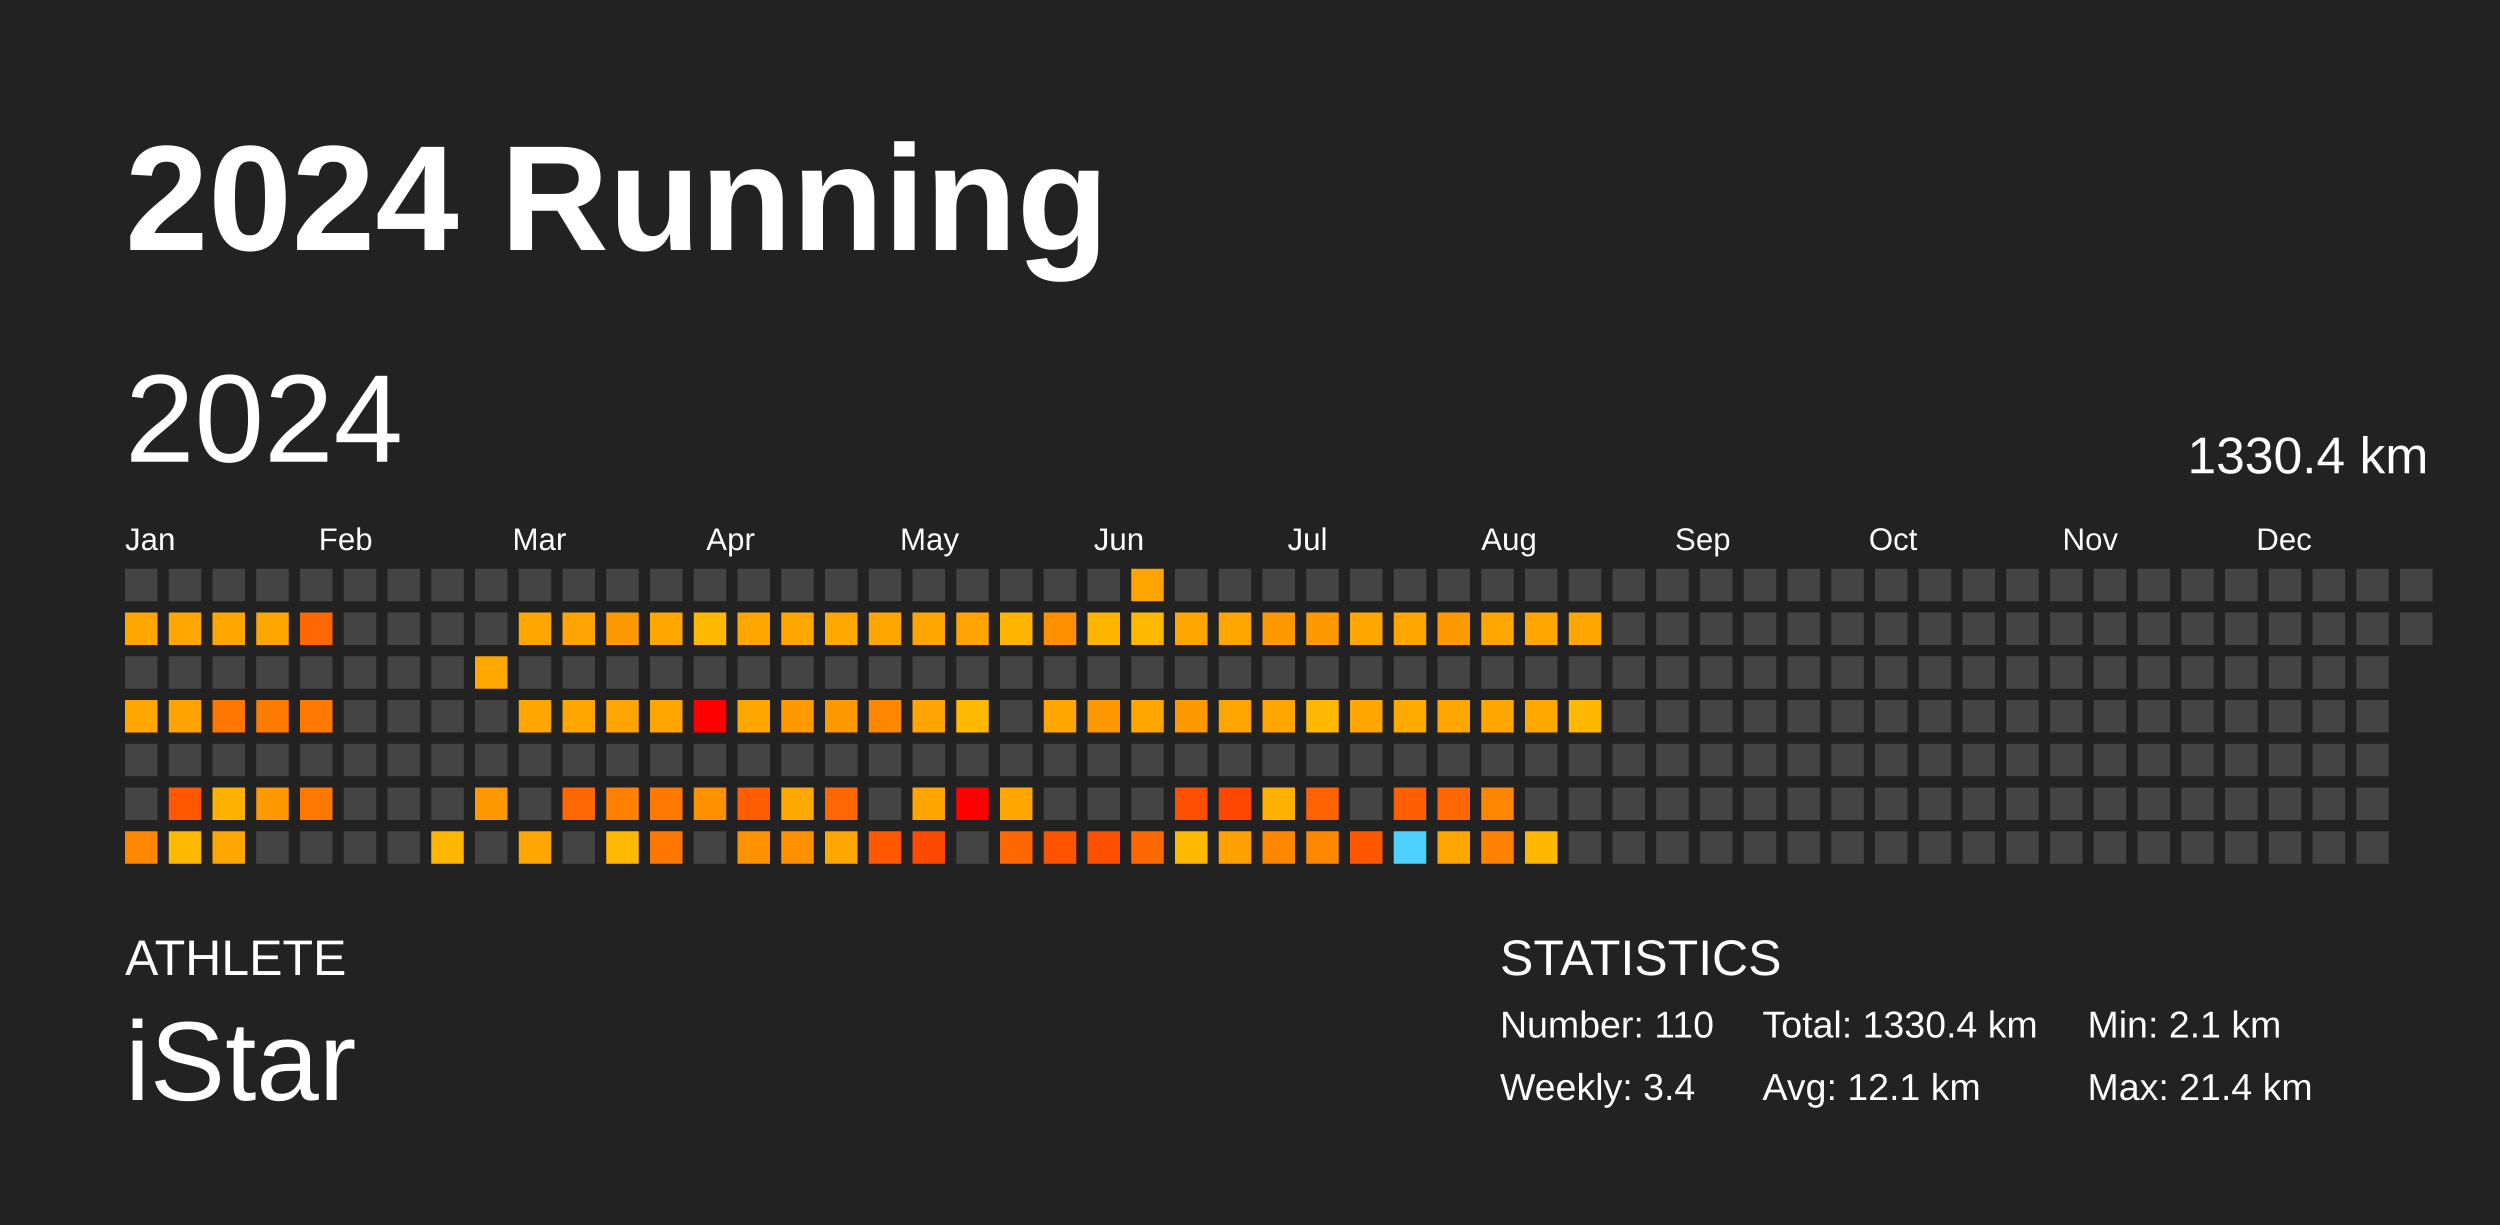
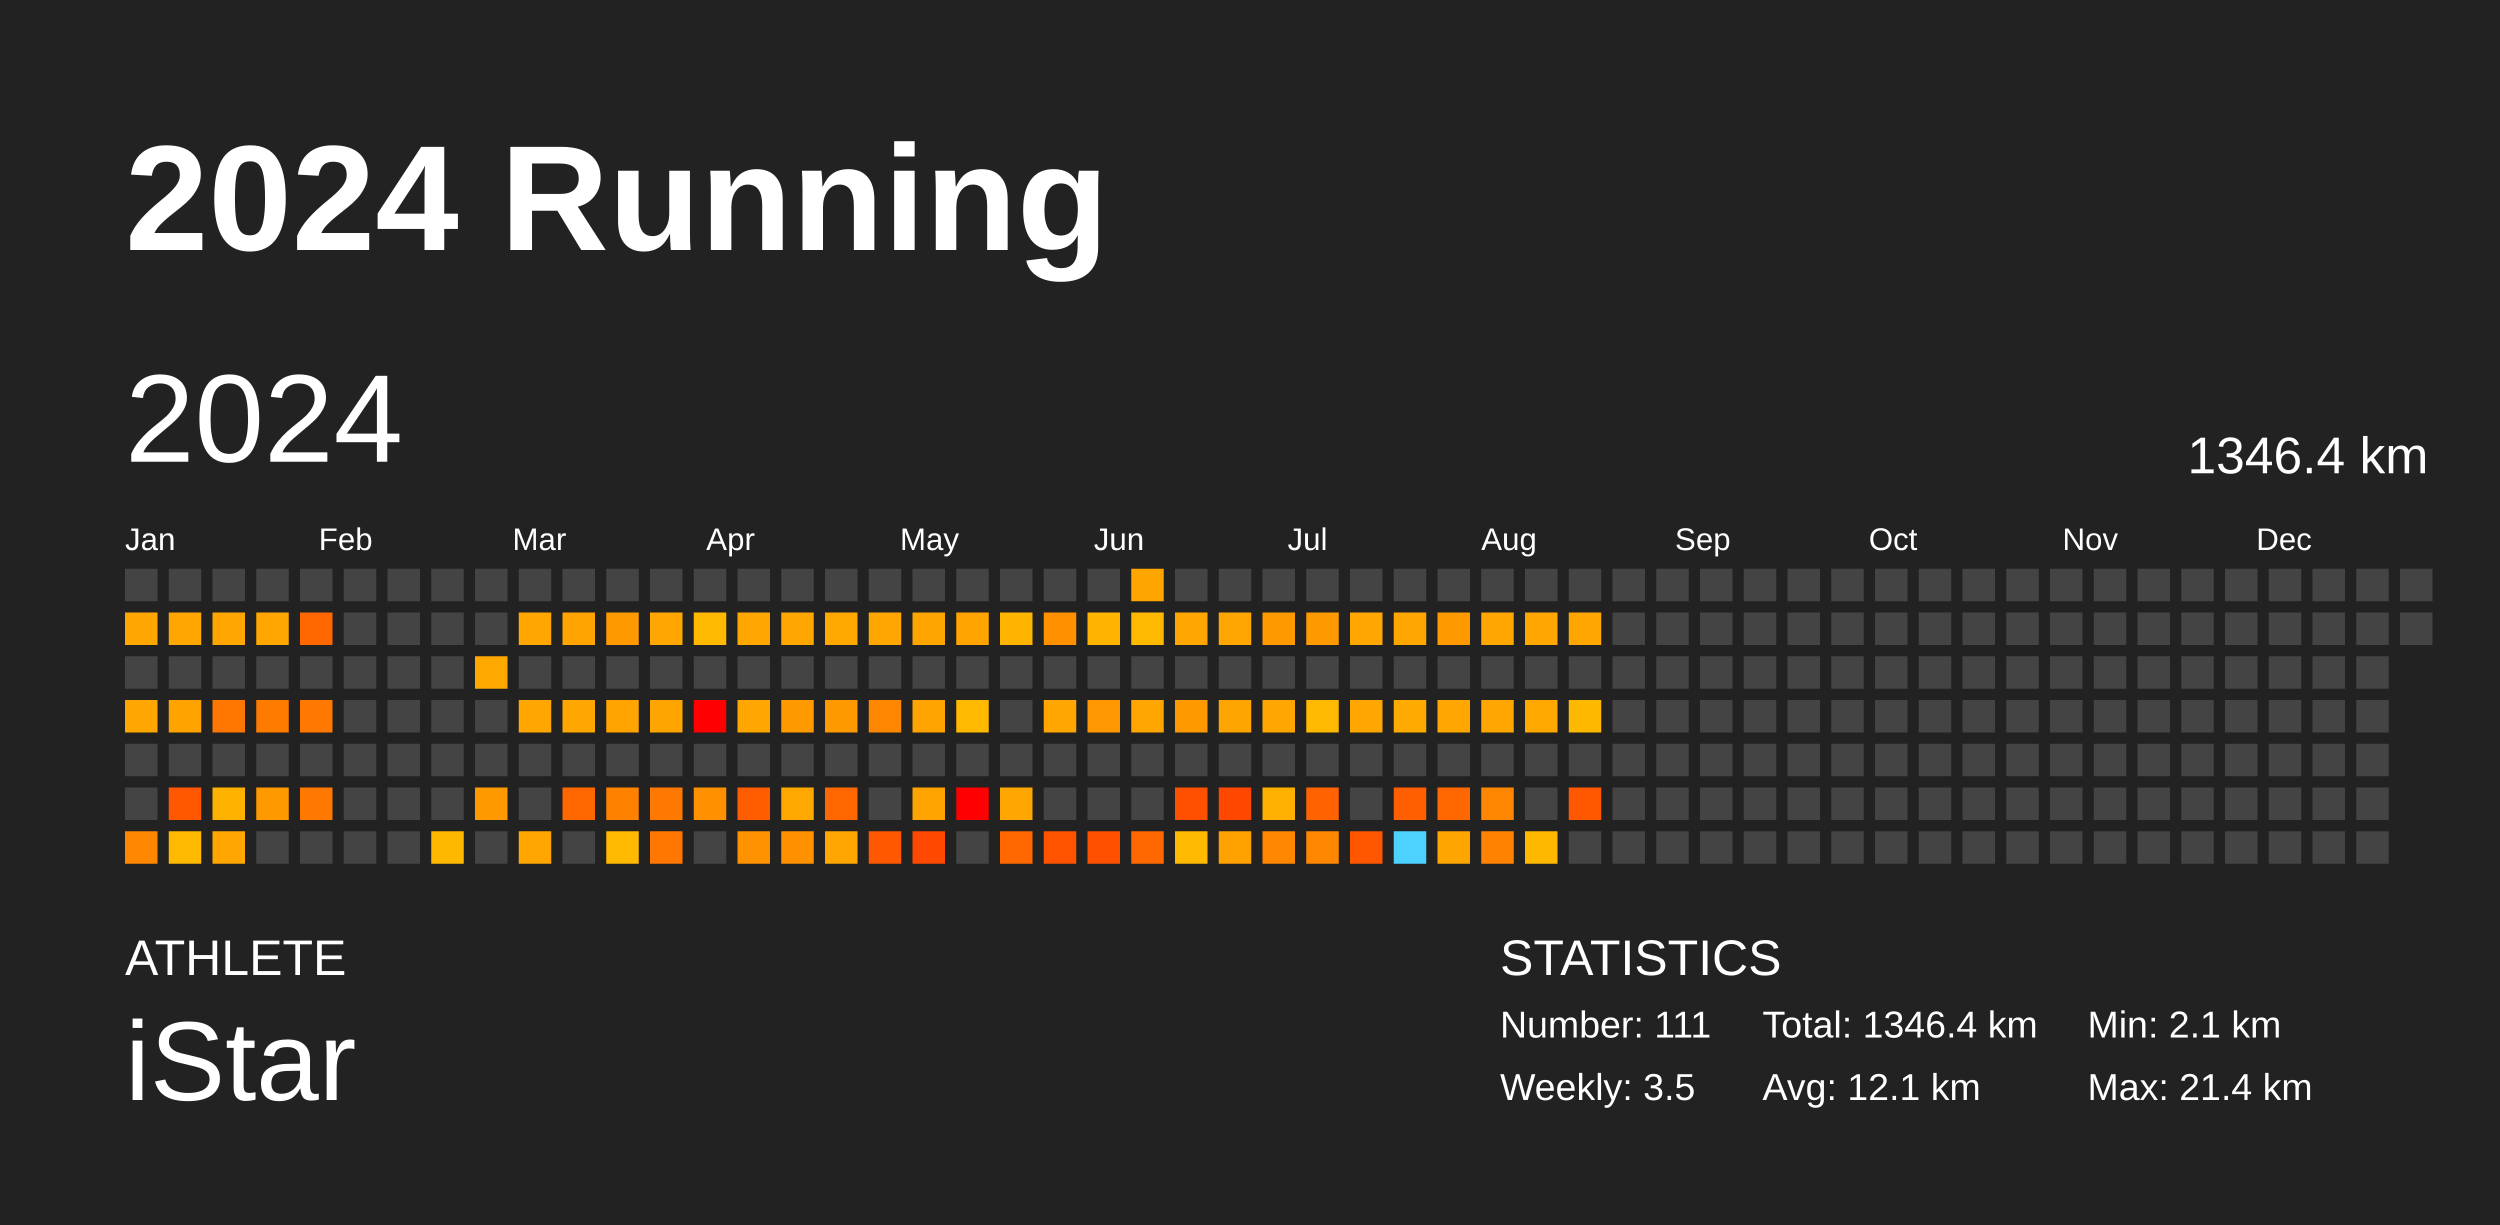
<svg xmlns="http://www.w3.org/2000/svg" baseProfile="full" height="98mm" version="1.1" viewBox="0,0,200,98" width="200mm">
  <defs />
  <rect fill="#222222" height="98" width="200" x="0" y="0" />
  <text fill="#FFFFFF" style="font-size:12px; font-family:Arial; font-weight:bold;" x="10" y="20">2024 Running</text>
  <text fill="#FFFFFF" style="font-size:4px; font-family:Arial" x="10" y="78">ATHLETE</text>
  <text fill="#FFFFFF" style="font-size:9px; font-family:Arial" x="10" y="88">iStar</text>
  <text fill="#FFFFFF" style="font-size:4px; font-family:Arial" x="120" y="78">STATISTICS</text>
-   <text fill="#FFFFFF" style="font-size:3px; font-family:Arial" x="120" y="83">Number: 110</text>
-   <text fill="#FFFFFF" style="font-size:3px; font-family:Arial" x="120" y="88">Weekly: 3.4</text>
-   <text fill="#FFFFFF" style="font-size:3px; font-family:Arial" x="141" y="83">Total: 1330.4 km</text>
+   <text fill="#FFFFFF" style="font-size:3px; font-family:Arial" x="120" y="83">Number: 111</text>
+   <text fill="#FFFFFF" style="font-size:3px; font-family:Arial" x="120" y="88">Weekly: 3.5</text>
+   <text fill="#FFFFFF" style="font-size:3px; font-family:Arial" x="141" y="83">Total: 1346.4 km</text>
  <text fill="#FFFFFF" style="font-size:3px; font-family:Arial" x="141" y="88">Avg: 12.1 km</text>
  <text fill="#FFFFFF" style="font-size:3px; font-family:Arial" x="167" y="83">Min: 2.1 km</text>
  <text fill="#FFFFFF" style="font-size:3px; font-family:Arial" x="167" y="88">Max: 21.4 km</text>
  <text dominant-baseline="hanging" fill="#FFFFFF" style="font-size:10.0px; font-family:Arial;" x="10" y="30">2024</text>
-   <text dominant-baseline="hanging" fill="#FFFFFF" style="font-size:4.125px; font-family:Arial;" x="175" y="35">1330.4 km</text>
+   <text dominant-baseline="hanging" fill="#FFFFFF" style="font-size:4.125px; font-family:Arial;" x="175" y="35">1346.4 km</text>
  <text fill="#FFFFFF" style="font-size:2.5px; font-family:Arial" x="10.0" y="44">Jan</text>
  <text fill="#FFFFFF" style="font-size:2.5px; font-family:Arial" x="25.5" y="44">Feb</text>
  <text fill="#FFFFFF" style="font-size:2.5px; font-family:Arial" x="41.0" y="44">Mar</text>
  <text fill="#FFFFFF" style="font-size:2.5px; font-family:Arial" x="56.5" y="44">Apr</text>
  <text fill="#FFFFFF" style="font-size:2.5px; font-family:Arial" x="72.0" y="44">May</text>
  <text fill="#FFFFFF" style="font-size:2.5px; font-family:Arial" x="87.5" y="44">Jun</text>
  <text fill="#FFFFFF" style="font-size:2.5px; font-family:Arial" x="103.0" y="44">Jul</text>
  <text fill="#FFFFFF" style="font-size:2.5px; font-family:Arial" x="118.5" y="44">Aug</text>
  <text fill="#FFFFFF" style="font-size:2.5px; font-family:Arial" x="134.0" y="44">Sep</text>
  <text fill="#FFFFFF" style="font-size:2.5px; font-family:Arial" x="149.5" y="44">Oct</text>
  <text fill="#FFFFFF" style="font-size:2.5px; font-family:Arial" x="165.0" y="44">Nov</text>
  <text fill="#FFFFFF" style="font-size:2.5px; font-family:Arial" x="180.5" y="44">Dec</text>
  <rect fill="#444444" height="2.6" width="2.6" x="10.0" y="45.5" />
  <rect fill="#ffa700" height="2.6" width="2.6" x="10.0" y="49.0" />
  <rect fill="#444444" height="2.6" width="2.6" x="10.0" y="52.5" />
  <rect fill="#ffa700" height="2.6" width="2.6" x="10.0" y="56.0" />
  <rect fill="#444444" height="2.6" width="2.6" x="10.0" y="59.5" />
  <rect fill="#444444" height="2.6" width="2.6" x="10.0" y="63.0" />
  <rect fill="#ff8700" height="2.6" width="2.6" x="10.0" y="66.5" />
  <rect fill="#444444" height="2.6" width="2.6" x="13.5" y="45.5" />
  <rect fill="#ffa700" height="2.6" width="2.6" x="13.5" y="49.0" />
  <rect fill="#444444" height="2.6" width="2.6" x="13.5" y="52.5" />
  <rect fill="#ffa300" height="2.6" width="2.6" x="13.5" y="56.0" />
  <rect fill="#444444" height="2.6" width="2.6" x="13.5" y="59.5" />
  <rect fill="#ff5800" height="2.6" width="2.6" x="13.5" y="63.0" />
  <rect fill="#ffb900" height="2.6" width="2.6" x="13.5" y="66.5" />
  <rect fill="#444444" height="2.6" width="2.6" x="17.0" y="45.5" />
  <rect fill="#ffa700" height="2.6" width="2.6" x="17.0" y="49.0" />
  <rect fill="#444444" height="2.6" width="2.6" x="17.0" y="52.5" />
  <rect fill="#ff7700" height="2.6" width="2.6" x="17.0" y="56.0" />
  <rect fill="#444444" height="2.6" width="2.6" x="17.0" y="59.5" />
  <rect fill="#ffb100" height="2.6" width="2.6" x="17.0" y="63.0" />
  <rect fill="#ffa700" height="2.6" width="2.6" x="17.0" y="66.5" />
  <rect fill="#444444" height="2.6" width="2.6" x="20.5" y="45.5" />
  <rect fill="#ffa700" height="2.6" width="2.6" x="20.5" y="49.0" />
  <rect fill="#444444" height="2.6" width="2.6" x="20.5" y="52.5" />
  <rect fill="#ff7b00" height="2.6" width="2.6" x="20.5" y="56.0" />
  <rect fill="#444444" height="2.6" width="2.6" x="20.5" y="59.5" />
  <rect fill="#ff9900" height="2.6" width="2.6" x="20.5" y="63.0" />
  <rect fill="#444444" height="2.6" width="2.6" x="20.5" y="66.5" />
  <rect fill="#444444" height="2.6" width="2.6" x="24.0" y="45.5" />
  <rect fill="#ff6800" height="2.6" width="2.6" x="24.0" y="49.0" />
  <rect fill="#444444" height="2.6" width="2.6" x="24.0" y="52.5" />
  <rect fill="#ff7900" height="2.6" width="2.6" x="24.0" y="56.0" />
  <rect fill="#444444" height="2.6" width="2.6" x="24.0" y="59.5" />
  <rect fill="#ff7800" height="2.6" width="2.6" x="24.0" y="63.0" />
  <rect fill="#444444" height="2.6" width="2.6" x="24.0" y="66.5" />
  <rect fill="#444444" height="2.6" width="2.6" x="27.5" y="45.5" />
  <rect fill="#444444" height="2.6" width="2.6" x="27.5" y="49.0" />
  <rect fill="#444444" height="2.6" width="2.6" x="27.5" y="52.5" />
  <rect fill="#444444" height="2.6" width="2.6" x="27.5" y="56.0" />
  <rect fill="#444444" height="2.6" width="2.6" x="27.5" y="59.5" />
  <rect fill="#444444" height="2.6" width="2.6" x="27.5" y="63.0" />
  <rect fill="#444444" height="2.6" width="2.6" x="27.5" y="66.5" />
  <rect fill="#444444" height="2.6" width="2.6" x="31.0" y="45.5" />
  <rect fill="#444444" height="2.6" width="2.6" x="31.0" y="49.0" />
  <rect fill="#444444" height="2.6" width="2.6" x="31.0" y="52.5" />
  <rect fill="#444444" height="2.6" width="2.6" x="31.0" y="56.0" />
  <rect fill="#444444" height="2.6" width="2.6" x="31.0" y="59.5" />
  <rect fill="#444444" height="2.6" width="2.6" x="31.0" y="63.0" />
  <rect fill="#444444" height="2.6" width="2.6" x="31.0" y="66.5" />
  <rect fill="#444444" height="2.6" width="2.6" x="34.5" y="45.5" />
  <rect fill="#444444" height="2.6" width="2.6" x="34.5" y="49.0" />
  <rect fill="#444444" height="2.6" width="2.6" x="34.5" y="52.5" />
  <rect fill="#444444" height="2.6" width="2.6" x="34.5" y="56.0" />
  <rect fill="#444444" height="2.6" width="2.6" x="34.5" y="59.5" />
  <rect fill="#444444" height="2.6" width="2.6" x="34.5" y="63.0" />
  <rect fill="#ffb800" height="2.6" width="2.6" x="34.5" y="66.5" />
  <rect fill="#444444" height="2.6" width="2.6" x="38.0" y="45.5" />
  <rect fill="#444444" height="2.6" width="2.6" x="38.0" y="49.0" />
  <rect fill="#ffa800" height="2.6" width="2.6" x="38.0" y="52.5" />
  <rect fill="#444444" height="2.6" width="2.6" x="38.0" y="56.0" />
  <rect fill="#444444" height="2.6" width="2.6" x="38.0" y="59.5" />
  <rect fill="#ff9900" height="2.6" width="2.6" x="38.0" y="63.0" />
  <rect fill="#444444" height="2.6" width="2.6" x="38.0" y="66.5" />
  <rect fill="#444444" height="2.6" width="2.6" x="41.5" y="45.5" />
  <rect fill="#ffa700" height="2.6" width="2.6" x="41.5" y="49.0" />
  <rect fill="#444444" height="2.6" width="2.6" x="41.5" y="52.5" />
  <rect fill="#ffa700" height="2.6" width="2.6" x="41.5" y="56.0" />
  <rect fill="#444444" height="2.6" width="2.6" x="41.5" y="59.5" />
  <rect fill="#444444" height="2.6" width="2.6" x="41.5" y="63.0" />
  <rect fill="#ffa600" height="2.6" width="2.6" x="41.5" y="66.5" />
  <rect fill="#444444" height="2.6" width="2.6" x="45.0" y="45.5" />
  <rect fill="#ffa400" height="2.6" width="2.6" x="45.0" y="49.0" />
  <rect fill="#444444" height="2.6" width="2.6" x="45.0" y="52.5" />
  <rect fill="#ffa700" height="2.6" width="2.6" x="45.0" y="56.0" />
  <rect fill="#444444" height="2.6" width="2.6" x="45.0" y="59.5" />
  <rect fill="#ff6700" height="2.6" width="2.6" x="45.0" y="63.0" />
  <rect fill="#444444" height="2.6" width="2.6" x="45.0" y="66.5" />
  <rect fill="#444444" height="2.6" width="2.6" x="48.5" y="45.5" />
  <rect fill="#ff9900" height="2.6" width="2.6" x="48.5" y="49.0" />
  <rect fill="#444444" height="2.6" width="2.6" x="48.5" y="52.5" />
  <rect fill="#ffa400" height="2.6" width="2.6" x="48.5" y="56.0" />
  <rect fill="#444444" height="2.6" width="2.6" x="48.5" y="59.5" />
  <rect fill="#ff8100" height="2.6" width="2.6" x="48.5" y="63.0" />
  <rect fill="#ffb900" height="2.6" width="2.6" x="48.5" y="66.5" />
  <rect fill="#444444" height="2.6" width="2.6" x="52.0" y="45.5" />
  <rect fill="#ffa700" height="2.6" width="2.6" x="52.0" y="49.0" />
  <rect fill="#444444" height="2.6" width="2.6" x="52.0" y="52.5" />
  <rect fill="#ffa500" height="2.6" width="2.6" x="52.0" y="56.0" />
  <rect fill="#444444" height="2.6" width="2.6" x="52.0" y="59.5" />
  <rect fill="#ff7800" height="2.6" width="2.6" x="52.0" y="63.0" />
  <rect fill="#ff7600" height="2.6" width="2.6" x="52.0" y="66.5" />
  <rect fill="#444444" height="2.6" width="2.6" x="55.5" y="45.5" />
  <rect fill="#ffb900" height="2.6" width="2.6" x="55.5" y="49.0" />
  <rect fill="#444444" height="2.6" width="2.6" x="55.5" y="52.5" />
  <rect fill="red" height="2.6" width="2.6" x="55.5" y="56.0" />
  <rect fill="#444444" height="2.6" width="2.6" x="55.5" y="59.5" />
  <rect fill="#ff9000" height="2.6" width="2.6" x="55.5" y="63.0" />
  <rect fill="#444444" height="2.6" width="2.6" x="55.5" y="66.5" />
  <rect fill="#444444" height="2.6" width="2.6" x="59.0" y="45.5" />
  <rect fill="#ffa700" height="2.6" width="2.6" x="59.0" y="49.0" />
  <rect fill="#444444" height="2.6" width="2.6" x="59.0" y="52.5" />
  <rect fill="#ffa600" height="2.6" width="2.6" x="59.0" y="56.0" />
  <rect fill="#444444" height="2.6" width="2.6" x="59.0" y="59.5" />
  <rect fill="#ff5d00" height="2.6" width="2.6" x="59.0" y="63.0" />
  <rect fill="#ff9200" height="2.6" width="2.6" x="59.0" y="66.5" />
  <rect fill="#444444" height="2.6" width="2.6" x="62.5" y="45.5" />
  <rect fill="#ffa700" height="2.6" width="2.6" x="62.5" y="49.0" />
  <rect fill="#444444" height="2.6" width="2.6" x="62.5" y="52.5" />
  <rect fill="#ff9900" height="2.6" width="2.6" x="62.5" y="56.0" />
  <rect fill="#444444" height="2.6" width="2.6" x="62.5" y="59.5" />
  <rect fill="#ffa800" height="2.6" width="2.6" x="62.5" y="63.0" />
  <rect fill="#ff9100" height="2.6" width="2.6" x="62.5" y="66.5" />
  <rect fill="#444444" height="2.6" width="2.6" x="66.0" y="45.5" />
  <rect fill="#ffa800" height="2.6" width="2.6" x="66.0" y="49.0" />
  <rect fill="#444444" height="2.6" width="2.6" x="66.0" y="52.5" />
  <rect fill="#ff9900" height="2.6" width="2.6" x="66.0" y="56.0" />
  <rect fill="#444444" height="2.6" width="2.6" x="66.0" y="59.5" />
  <rect fill="#ff6800" height="2.6" width="2.6" x="66.0" y="63.0" />
  <rect fill="#ffa700" height="2.6" width="2.6" x="66.0" y="66.5" />
  <rect fill="#444444" height="2.6" width="2.6" x="69.5" y="45.5" />
  <rect fill="#ffa700" height="2.6" width="2.6" x="69.5" y="49.0" />
  <rect fill="#444444" height="2.6" width="2.6" x="69.5" y="52.5" />
  <rect fill="#ff8700" height="2.6" width="2.6" x="69.5" y="56.0" />
  <rect fill="#444444" height="2.6" width="2.6" x="69.5" y="59.5" />
  <rect fill="#444444" height="2.6" width="2.6" x="69.5" y="63.0" />
  <rect fill="#ff5800" height="2.6" width="2.6" x="69.5" y="66.5" />
  <rect fill="#444444" height="2.6" width="2.6" x="73.0" y="45.5" />
  <rect fill="#ffa500" height="2.6" width="2.6" x="73.0" y="49.0" />
  <rect fill="#444444" height="2.6" width="2.6" x="73.0" y="52.5" />
  <rect fill="#ffa400" height="2.6" width="2.6" x="73.0" y="56.0" />
  <rect fill="#444444" height="2.6" width="2.6" x="73.0" y="59.5" />
  <rect fill="#ffa400" height="2.6" width="2.6" x="73.0" y="63.0" />
  <rect fill="#ff4800" height="2.6" width="2.6" x="73.0" y="66.5" />
  <rect fill="#444444" height="2.6" width="2.6" x="76.5" y="45.5" />
  <rect fill="#ffa400" height="2.6" width="2.6" x="76.5" y="49.0" />
  <rect fill="#444444" height="2.6" width="2.6" x="76.5" y="52.5" />
  <rect fill="#ffb900" height="2.6" width="2.6" x="76.5" y="56.0" />
  <rect fill="#444444" height="2.6" width="2.6" x="76.5" y="59.5" />
  <rect fill="red" height="2.6" width="2.6" x="76.5" y="63.0" />
  <rect fill="#444444" height="2.6" width="2.6" x="76.5" y="66.5" />
  <rect fill="#444444" height="2.6" width="2.6" x="80.0" y="45.5" />
  <rect fill="#ffb500" height="2.6" width="2.6" x="80.0" y="49.0" />
  <rect fill="#444444" height="2.6" width="2.6" x="80.0" y="52.5" />
  <rect fill="#444444" height="2.6" width="2.6" x="80.0" y="56.0" />
  <rect fill="#444444" height="2.6" width="2.6" x="80.0" y="59.5" />
  <rect fill="#ffa700" height="2.6" width="2.6" x="80.0" y="63.0" />
  <rect fill="#ff6700" height="2.6" width="2.6" x="80.0" y="66.5" />
  <rect fill="#444444" height="2.6" width="2.6" x="83.5" y="45.5" />
  <rect fill="#ff9100" height="2.6" width="2.6" x="83.5" y="49.0" />
  <rect fill="#444444" height="2.6" width="2.6" x="83.5" y="52.5" />
  <rect fill="#ffa700" height="2.6" width="2.6" x="83.5" y="56.0" />
  <rect fill="#444444" height="2.6" width="2.6" x="83.5" y="59.5" />
  <rect fill="#444444" height="2.6" width="2.6" x="83.5" y="63.0" />
  <rect fill="#ff5300" height="2.6" width="2.6" x="83.5" y="66.5" />
  <rect fill="#444444" height="2.6" width="2.6" x="87.0" y="45.5" />
  <rect fill="#ffb500" height="2.6" width="2.6" x="87.0" y="49.0" />
  <rect fill="#444444" height="2.6" width="2.6" x="87.0" y="52.5" />
  <rect fill="#ff9700" height="2.6" width="2.6" x="87.0" y="56.0" />
  <rect fill="#444444" height="2.6" width="2.6" x="87.0" y="59.5" />
  <rect fill="#444444" height="2.6" width="2.6" x="87.0" y="63.0" />
  <rect fill="#ff5000" height="2.6" width="2.6" x="87.0" y="66.5" />
  <rect fill="#ffa500" height="2.6" width="2.6" x="90.5" y="45.5" />
  <rect fill="#ffb900" height="2.6" width="2.6" x="90.5" y="49.0" />
  <rect fill="#444444" height="2.6" width="2.6" x="90.5" y="52.5" />
  <rect fill="#ffa700" height="2.6" width="2.6" x="90.5" y="56.0" />
  <rect fill="#444444" height="2.6" width="2.6" x="90.5" y="59.5" />
  <rect fill="#444444" height="2.6" width="2.6" x="90.5" y="63.0" />
  <rect fill="#ff6800" height="2.6" width="2.6" x="90.5" y="66.5" />
  <rect fill="#444444" height="2.6" width="2.6" x="94.0" y="45.5" />
  <rect fill="#ffa700" height="2.6" width="2.6" x="94.0" y="49.0" />
  <rect fill="#444444" height="2.6" width="2.6" x="94.0" y="52.5" />
  <rect fill="#ff9900" height="2.6" width="2.6" x="94.0" y="56.0" />
  <rect fill="#444444" height="2.6" width="2.6" x="94.0" y="59.5" />
  <rect fill="#ff4f00" height="2.6" width="2.6" x="94.0" y="63.0" />
  <rect fill="#ffb900" height="2.6" width="2.6" x="94.0" y="66.5" />
  <rect fill="#444444" height="2.6" width="2.6" x="97.5" y="45.5" />
  <rect fill="#ffa700" height="2.6" width="2.6" x="97.5" y="49.0" />
  <rect fill="#444444" height="2.6" width="2.6" x="97.5" y="52.5" />
  <rect fill="#ffa500" height="2.6" width="2.6" x="97.5" y="56.0" />
  <rect fill="#444444" height="2.6" width="2.6" x="97.5" y="59.5" />
  <rect fill="#ff4700" height="2.6" width="2.6" x="97.5" y="63.0" />
  <rect fill="#ffa200" height="2.6" width="2.6" x="97.5" y="66.5" />
  <rect fill="#444444" height="2.6" width="2.6" x="101.0" y="45.5" />
  <rect fill="#ff9900" height="2.6" width="2.6" x="101.0" y="49.0" />
  <rect fill="#444444" height="2.6" width="2.6" x="101.0" y="52.5" />
  <rect fill="#ffa700" height="2.6" width="2.6" x="101.0" y="56.0" />
  <rect fill="#444444" height="2.6" width="2.6" x="101.0" y="59.5" />
  <rect fill="#ffb000" height="2.6" width="2.6" x="101.0" y="63.0" />
  <rect fill="#ff8700" height="2.6" width="2.6" x="101.0" y="66.5" />
  <rect fill="#444444" height="2.6" width="2.6" x="104.5" y="45.5" />
  <rect fill="#ff9900" height="2.6" width="2.6" x="104.5" y="49.0" />
  <rect fill="#444444" height="2.6" width="2.6" x="104.5" y="52.5" />
  <rect fill="#ffb900" height="2.6" width="2.6" x="104.5" y="56.0" />
  <rect fill="#444444" height="2.6" width="2.6" x="104.5" y="59.5" />
  <rect fill="#ff6200" height="2.6" width="2.6" x="104.5" y="63.0" />
  <rect fill="#ff8700" height="2.6" width="2.6" x="104.5" y="66.5" />
  <rect fill="#444444" height="2.6" width="2.6" x="108.0" y="45.5" />
  <rect fill="#ffa700" height="2.6" width="2.6" x="108.0" y="49.0" />
  <rect fill="#444444" height="2.6" width="2.6" x="108.0" y="52.5" />
  <rect fill="#ffa700" height="2.6" width="2.6" x="108.0" y="56.0" />
  <rect fill="#444444" height="2.6" width="2.6" x="108.0" y="59.5" />
  <rect fill="#444444" height="2.6" width="2.6" x="108.0" y="63.0" />
  <rect fill="#ff5700" height="2.6" width="2.6" x="108.0" y="66.5" />
  <rect fill="#444444" height="2.6" width="2.6" x="111.5" y="45.5" />
  <rect fill="#ffa700" height="2.6" width="2.6" x="111.5" y="49.0" />
  <rect fill="#444444" height="2.6" width="2.6" x="111.5" y="52.5" />
  <rect fill="#ffaa00" height="2.6" width="2.6" x="111.5" y="56.0" />
  <rect fill="#444444" height="2.6" width="2.6" x="111.5" y="59.5" />
  <rect fill="#ff5f00" height="2.6" width="2.6" x="111.5" y="63.0" />
  <rect fill="#4dd2ff" height="2.6" width="2.6" x="111.5" y="66.5" />
  <rect fill="#444444" height="2.6" width="2.6" x="115.0" y="45.5" />
  <rect fill="#ff9900" height="2.6" width="2.6" x="115.0" y="49.0" />
  <rect fill="#444444" height="2.6" width="2.6" x="115.0" y="52.5" />
  <rect fill="#ffa700" height="2.6" width="2.6" x="115.0" y="56.0" />
  <rect fill="#444444" height="2.6" width="2.6" x="115.0" y="59.5" />
  <rect fill="#ff6800" height="2.6" width="2.6" x="115.0" y="63.0" />
  <rect fill="#ffa500" height="2.6" width="2.6" x="115.0" y="66.5" />
  <rect fill="#444444" height="2.6" width="2.6" x="118.5" y="45.5" />
  <rect fill="#ffa700" height="2.6" width="2.6" x="118.5" y="49.0" />
  <rect fill="#444444" height="2.6" width="2.6" x="118.5" y="52.5" />
  <rect fill="#ffa700" height="2.6" width="2.6" x="118.5" y="56.0" />
  <rect fill="#444444" height="2.6" width="2.6" x="118.5" y="59.5" />
  <rect fill="#ff8600" height="2.6" width="2.6" x="118.5" y="63.0" />
  <rect fill="#ff8300" height="2.6" width="2.6" x="118.5" y="66.5" />
  <rect fill="#444444" height="2.6" width="2.6" x="122.0" y="45.5" />
  <rect fill="#ffa700" height="2.6" width="2.6" x="122.0" y="49.0" />
  <rect fill="#444444" height="2.6" width="2.6" x="122.0" y="52.5" />
  <rect fill="#ffa800" height="2.6" width="2.6" x="122.0" y="56.0" />
  <rect fill="#444444" height="2.6" width="2.6" x="122.0" y="59.5" />
  <rect fill="#444444" height="2.6" width="2.6" x="122.0" y="63.0" />
  <rect fill="#ffb800" height="2.6" width="2.6" x="122.0" y="66.5" />
  <rect fill="#444444" height="2.6" width="2.6" x="125.5" y="45.5" />
  <rect fill="#ffa700" height="2.6" width="2.6" x="125.5" y="49.0" />
  <rect fill="#444444" height="2.6" width="2.6" x="125.5" y="52.5" />
  <rect fill="#ffb800" height="2.6" width="2.6" x="125.5" y="56.0" />
  <rect fill="#444444" height="2.6" width="2.6" x="125.5" y="59.5" />
-   <rect fill="#444444" height="2.6" width="2.6" x="125.5" y="63.0" />
+   <rect fill="#ff5800" height="2.6" width="2.6" x="125.5" y="63.0" />
  <rect fill="#444444" height="2.6" width="2.6" x="125.5" y="66.5" />
  <rect fill="#444444" height="2.6" width="2.6" x="129.0" y="45.5" />
  <rect fill="#444444" height="2.6" width="2.6" x="129.0" y="49.0" />
  <rect fill="#444444" height="2.6" width="2.6" x="129.0" y="52.5" />
  <rect fill="#444444" height="2.6" width="2.6" x="129.0" y="56.0" />
  <rect fill="#444444" height="2.6" width="2.6" x="129.0" y="59.5" />
  <rect fill="#444444" height="2.6" width="2.6" x="129.0" y="63.0" />
  <rect fill="#444444" height="2.6" width="2.6" x="129.0" y="66.5" />
  <rect fill="#444444" height="2.6" width="2.6" x="132.5" y="45.5" />
  <rect fill="#444444" height="2.6" width="2.6" x="132.5" y="49.0" />
  <rect fill="#444444" height="2.6" width="2.6" x="132.5" y="52.5" />
  <rect fill="#444444" height="2.6" width="2.6" x="132.5" y="56.0" />
  <rect fill="#444444" height="2.6" width="2.6" x="132.5" y="59.5" />
  <rect fill="#444444" height="2.6" width="2.6" x="132.5" y="63.0" />
  <rect fill="#444444" height="2.6" width="2.6" x="132.5" y="66.5" />
  <rect fill="#444444" height="2.6" width="2.6" x="136.0" y="45.5" />
  <rect fill="#444444" height="2.6" width="2.6" x="136.0" y="49.0" />
  <rect fill="#444444" height="2.6" width="2.6" x="136.0" y="52.5" />
  <rect fill="#444444" height="2.6" width="2.6" x="136.0" y="56.0" />
  <rect fill="#444444" height="2.6" width="2.6" x="136.0" y="59.5" />
  <rect fill="#444444" height="2.6" width="2.6" x="136.0" y="63.0" />
  <rect fill="#444444" height="2.6" width="2.6" x="136.0" y="66.5" />
  <rect fill="#444444" height="2.6" width="2.6" x="139.5" y="45.5" />
  <rect fill="#444444" height="2.6" width="2.6" x="139.5" y="49.0" />
  <rect fill="#444444" height="2.6" width="2.6" x="139.5" y="52.5" />
  <rect fill="#444444" height="2.6" width="2.6" x="139.5" y="56.0" />
  <rect fill="#444444" height="2.6" width="2.6" x="139.5" y="59.5" />
  <rect fill="#444444" height="2.6" width="2.6" x="139.5" y="63.0" />
  <rect fill="#444444" height="2.6" width="2.6" x="139.5" y="66.5" />
  <rect fill="#444444" height="2.6" width="2.6" x="143.0" y="45.5" />
  <rect fill="#444444" height="2.6" width="2.6" x="143.0" y="49.0" />
  <rect fill="#444444" height="2.6" width="2.6" x="143.0" y="52.5" />
  <rect fill="#444444" height="2.6" width="2.6" x="143.0" y="56.0" />
  <rect fill="#444444" height="2.6" width="2.6" x="143.0" y="59.5" />
  <rect fill="#444444" height="2.6" width="2.6" x="143.0" y="63.0" />
  <rect fill="#444444" height="2.6" width="2.6" x="143.0" y="66.5" />
  <rect fill="#444444" height="2.6" width="2.6" x="146.5" y="45.5" />
  <rect fill="#444444" height="2.6" width="2.6" x="146.5" y="49.0" />
  <rect fill="#444444" height="2.6" width="2.6" x="146.5" y="52.5" />
  <rect fill="#444444" height="2.6" width="2.6" x="146.5" y="56.0" />
  <rect fill="#444444" height="2.6" width="2.6" x="146.5" y="59.5" />
  <rect fill="#444444" height="2.6" width="2.6" x="146.5" y="63.0" />
  <rect fill="#444444" height="2.6" width="2.6" x="146.5" y="66.5" />
  <rect fill="#444444" height="2.6" width="2.6" x="150.0" y="45.5" />
  <rect fill="#444444" height="2.6" width="2.6" x="150.0" y="49.0" />
  <rect fill="#444444" height="2.6" width="2.6" x="150.0" y="52.5" />
  <rect fill="#444444" height="2.6" width="2.6" x="150.0" y="56.0" />
  <rect fill="#444444" height="2.6" width="2.6" x="150.0" y="59.5" />
  <rect fill="#444444" height="2.6" width="2.6" x="150.0" y="63.0" />
  <rect fill="#444444" height="2.6" width="2.6" x="150.0" y="66.5" />
  <rect fill="#444444" height="2.6" width="2.6" x="153.5" y="45.5" />
  <rect fill="#444444" height="2.6" width="2.6" x="153.5" y="49.0" />
  <rect fill="#444444" height="2.6" width="2.6" x="153.5" y="52.5" />
  <rect fill="#444444" height="2.6" width="2.6" x="153.5" y="56.0" />
  <rect fill="#444444" height="2.6" width="2.6" x="153.5" y="59.5" />
  <rect fill="#444444" height="2.6" width="2.6" x="153.5" y="63.0" />
  <rect fill="#444444" height="2.6" width="2.6" x="153.5" y="66.5" />
  <rect fill="#444444" height="2.6" width="2.6" x="157.0" y="45.5" />
  <rect fill="#444444" height="2.6" width="2.6" x="157.0" y="49.0" />
  <rect fill="#444444" height="2.6" width="2.6" x="157.0" y="52.5" />
  <rect fill="#444444" height="2.6" width="2.6" x="157.0" y="56.0" />
  <rect fill="#444444" height="2.6" width="2.6" x="157.0" y="59.5" />
  <rect fill="#444444" height="2.6" width="2.6" x="157.0" y="63.0" />
  <rect fill="#444444" height="2.6" width="2.6" x="157.0" y="66.5" />
  <rect fill="#444444" height="2.6" width="2.6" x="160.5" y="45.5" />
  <rect fill="#444444" height="2.6" width="2.6" x="160.5" y="49.0" />
  <rect fill="#444444" height="2.6" width="2.6" x="160.5" y="52.5" />
  <rect fill="#444444" height="2.6" width="2.6" x="160.5" y="56.0" />
  <rect fill="#444444" height="2.6" width="2.6" x="160.5" y="59.5" />
  <rect fill="#444444" height="2.6" width="2.6" x="160.5" y="63.0" />
  <rect fill="#444444" height="2.6" width="2.6" x="160.5" y="66.5" />
  <rect fill="#444444" height="2.6" width="2.6" x="164.0" y="45.5" />
  <rect fill="#444444" height="2.6" width="2.6" x="164.0" y="49.0" />
  <rect fill="#444444" height="2.6" width="2.6" x="164.0" y="52.5" />
  <rect fill="#444444" height="2.6" width="2.6" x="164.0" y="56.0" />
  <rect fill="#444444" height="2.6" width="2.6" x="164.0" y="59.5" />
  <rect fill="#444444" height="2.6" width="2.6" x="164.0" y="63.0" />
  <rect fill="#444444" height="2.6" width="2.6" x="164.0" y="66.5" />
  <rect fill="#444444" height="2.6" width="2.6" x="167.5" y="45.5" />
  <rect fill="#444444" height="2.6" width="2.6" x="167.5" y="49.0" />
  <rect fill="#444444" height="2.6" width="2.6" x="167.5" y="52.5" />
  <rect fill="#444444" height="2.6" width="2.6" x="167.5" y="56.0" />
  <rect fill="#444444" height="2.6" width="2.6" x="167.5" y="59.5" />
  <rect fill="#444444" height="2.6" width="2.6" x="167.5" y="63.0" />
  <rect fill="#444444" height="2.6" width="2.6" x="167.5" y="66.5" />
  <rect fill="#444444" height="2.6" width="2.6" x="171.0" y="45.5" />
  <rect fill="#444444" height="2.6" width="2.6" x="171.0" y="49.0" />
  <rect fill="#444444" height="2.6" width="2.6" x="171.0" y="52.5" />
  <rect fill="#444444" height="2.6" width="2.6" x="171.0" y="56.0" />
  <rect fill="#444444" height="2.6" width="2.6" x="171.0" y="59.5" />
  <rect fill="#444444" height="2.6" width="2.6" x="171.0" y="63.0" />
  <rect fill="#444444" height="2.6" width="2.6" x="171.0" y="66.5" />
  <rect fill="#444444" height="2.6" width="2.6" x="174.5" y="45.5" />
  <rect fill="#444444" height="2.6" width="2.6" x="174.5" y="49.0" />
  <rect fill="#444444" height="2.6" width="2.6" x="174.5" y="52.5" />
  <rect fill="#444444" height="2.6" width="2.6" x="174.5" y="56.0" />
  <rect fill="#444444" height="2.6" width="2.6" x="174.5" y="59.5" />
  <rect fill="#444444" height="2.6" width="2.6" x="174.5" y="63.0" />
  <rect fill="#444444" height="2.6" width="2.6" x="174.5" y="66.5" />
  <rect fill="#444444" height="2.6" width="2.6" x="178.0" y="45.5" />
  <rect fill="#444444" height="2.6" width="2.6" x="178.0" y="49.0" />
  <rect fill="#444444" height="2.6" width="2.6" x="178.0" y="52.5" />
  <rect fill="#444444" height="2.6" width="2.6" x="178.0" y="56.0" />
  <rect fill="#444444" height="2.6" width="2.6" x="178.0" y="59.5" />
  <rect fill="#444444" height="2.6" width="2.6" x="178.0" y="63.0" />
  <rect fill="#444444" height="2.6" width="2.6" x="178.0" y="66.5" />
  <rect fill="#444444" height="2.6" width="2.6" x="181.5" y="45.5" />
  <rect fill="#444444" height="2.6" width="2.6" x="181.5" y="49.0" />
  <rect fill="#444444" height="2.6" width="2.6" x="181.5" y="52.5" />
  <rect fill="#444444" height="2.6" width="2.6" x="181.5" y="56.0" />
  <rect fill="#444444" height="2.6" width="2.6" x="181.5" y="59.5" />
  <rect fill="#444444" height="2.6" width="2.6" x="181.5" y="63.0" />
  <rect fill="#444444" height="2.6" width="2.6" x="181.5" y="66.5" />
  <rect fill="#444444" height="2.6" width="2.6" x="185.0" y="45.5" />
  <rect fill="#444444" height="2.6" width="2.6" x="185.0" y="49.0" />
  <rect fill="#444444" height="2.6" width="2.6" x="185.0" y="52.5" />
  <rect fill="#444444" height="2.6" width="2.6" x="185.0" y="56.0" />
  <rect fill="#444444" height="2.6" width="2.6" x="185.0" y="59.5" />
  <rect fill="#444444" height="2.6" width="2.6" x="185.0" y="63.0" />
  <rect fill="#444444" height="2.6" width="2.6" x="185.0" y="66.5" />
  <rect fill="#444444" height="2.6" width="2.6" x="188.5" y="45.5" />
  <rect fill="#444444" height="2.6" width="2.6" x="188.5" y="49.0" />
  <rect fill="#444444" height="2.6" width="2.6" x="188.5" y="52.5" />
  <rect fill="#444444" height="2.6" width="2.6" x="188.5" y="56.0" />
  <rect fill="#444444" height="2.6" width="2.6" x="188.5" y="59.5" />
  <rect fill="#444444" height="2.6" width="2.6" x="188.5" y="63.0" />
  <rect fill="#444444" height="2.6" width="2.6" x="188.5" y="66.5" />
  <rect fill="#444444" height="2.6" width="2.6" x="192.0" y="45.5" />
  <rect fill="#444444" height="2.6" width="2.6" x="192.0" y="49.0" />
</svg>
